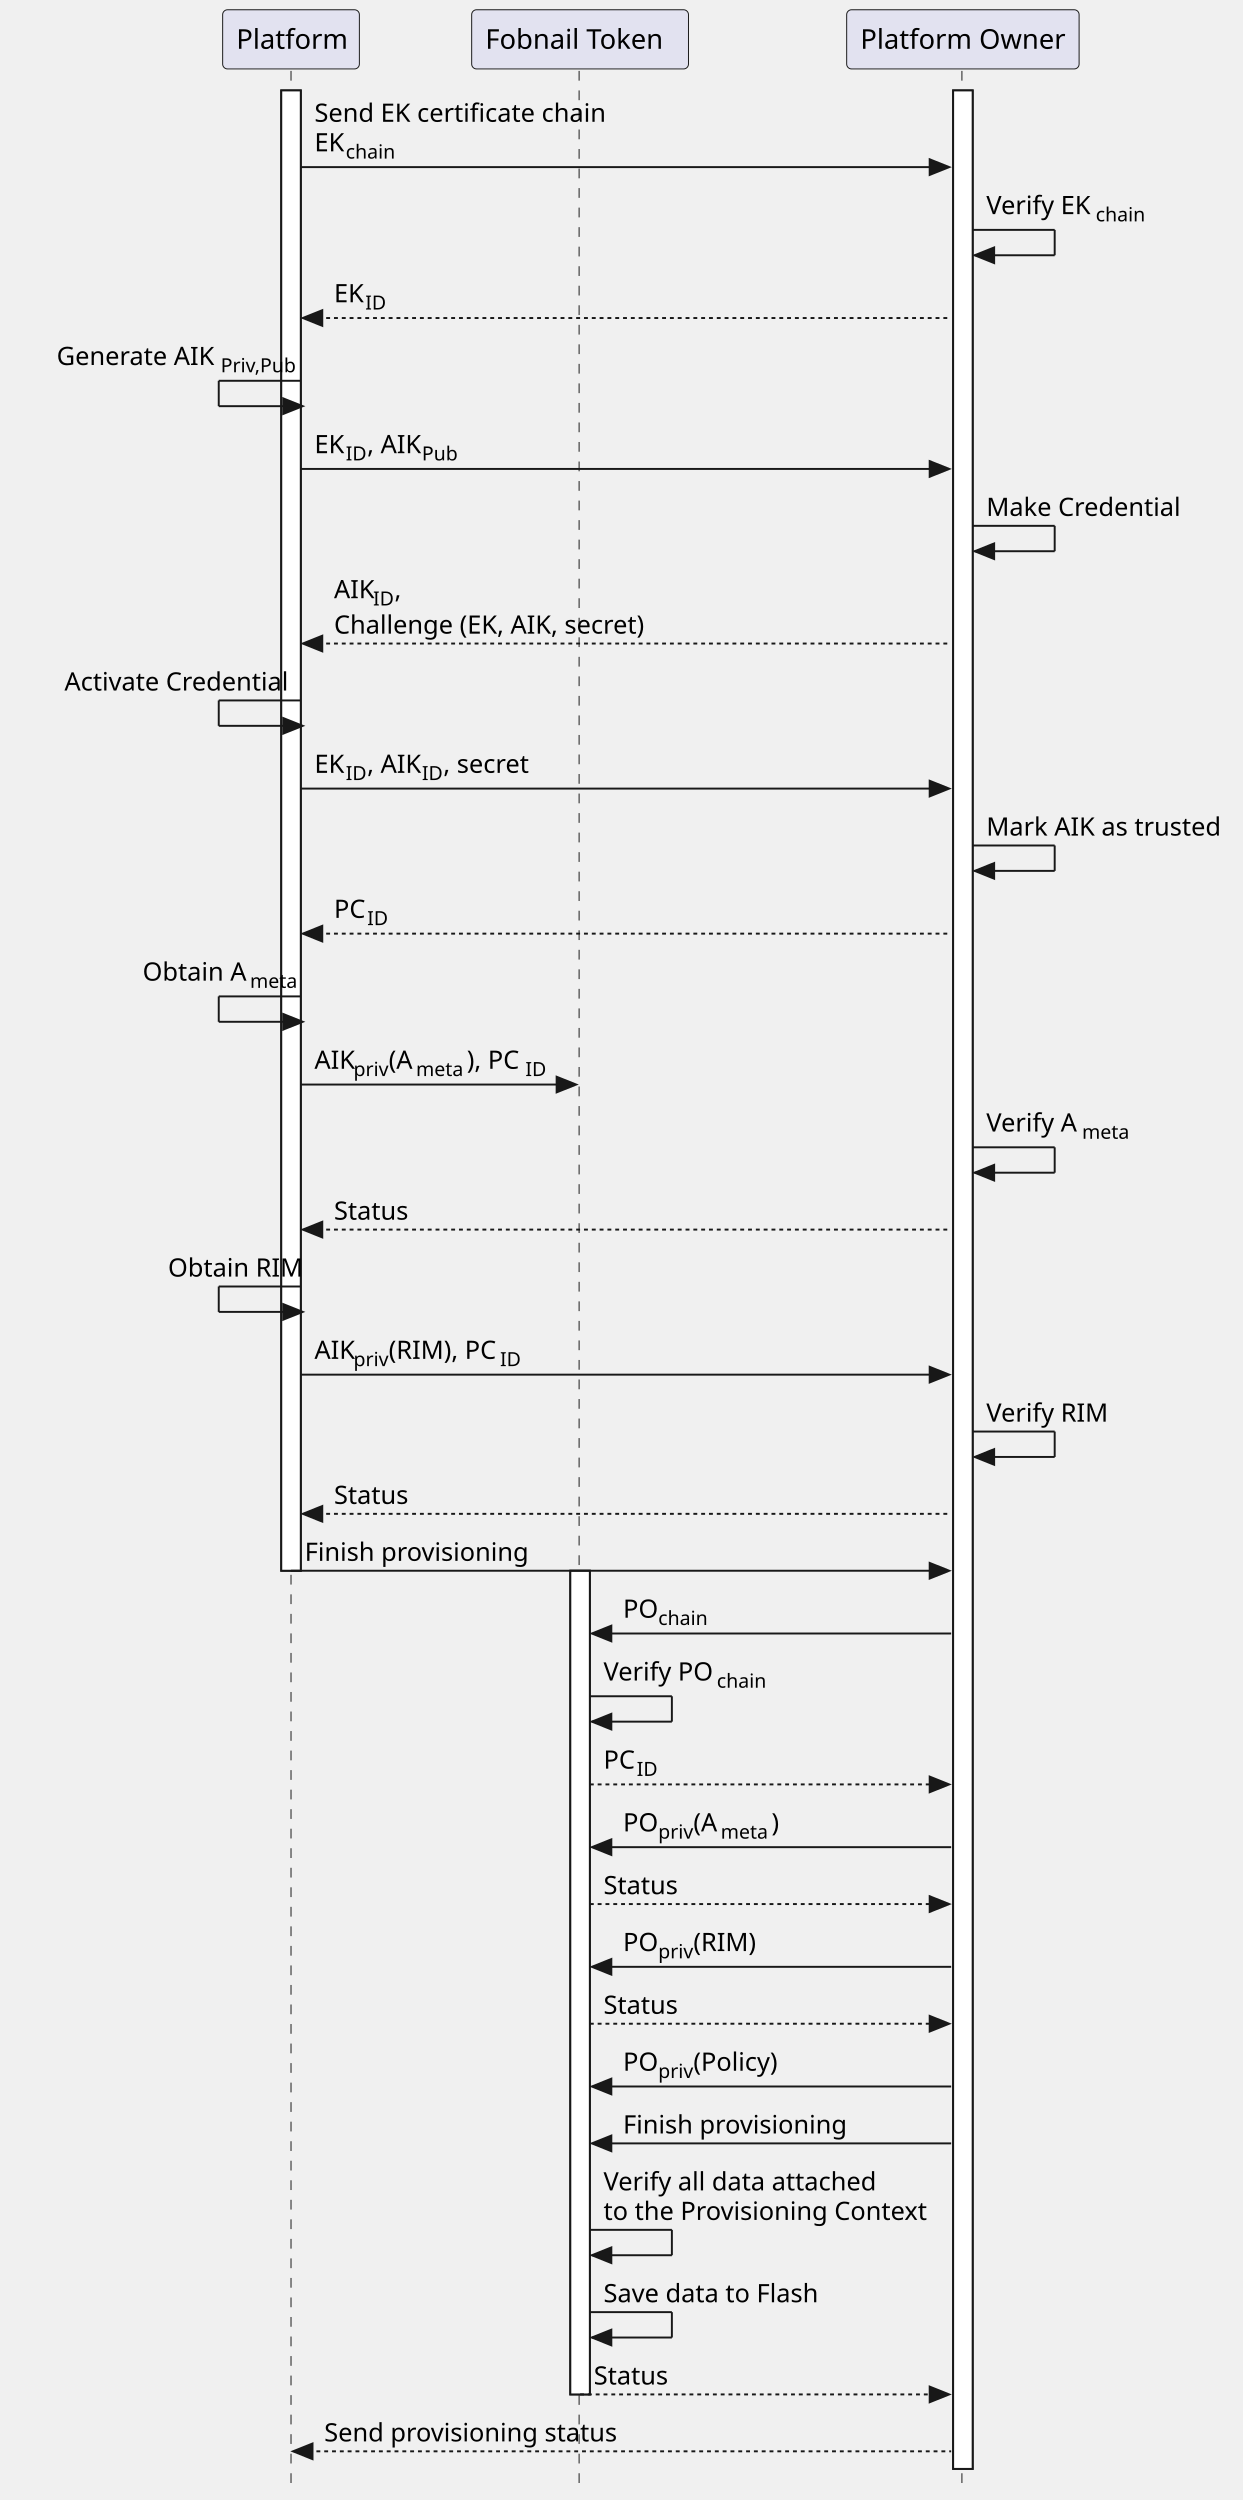
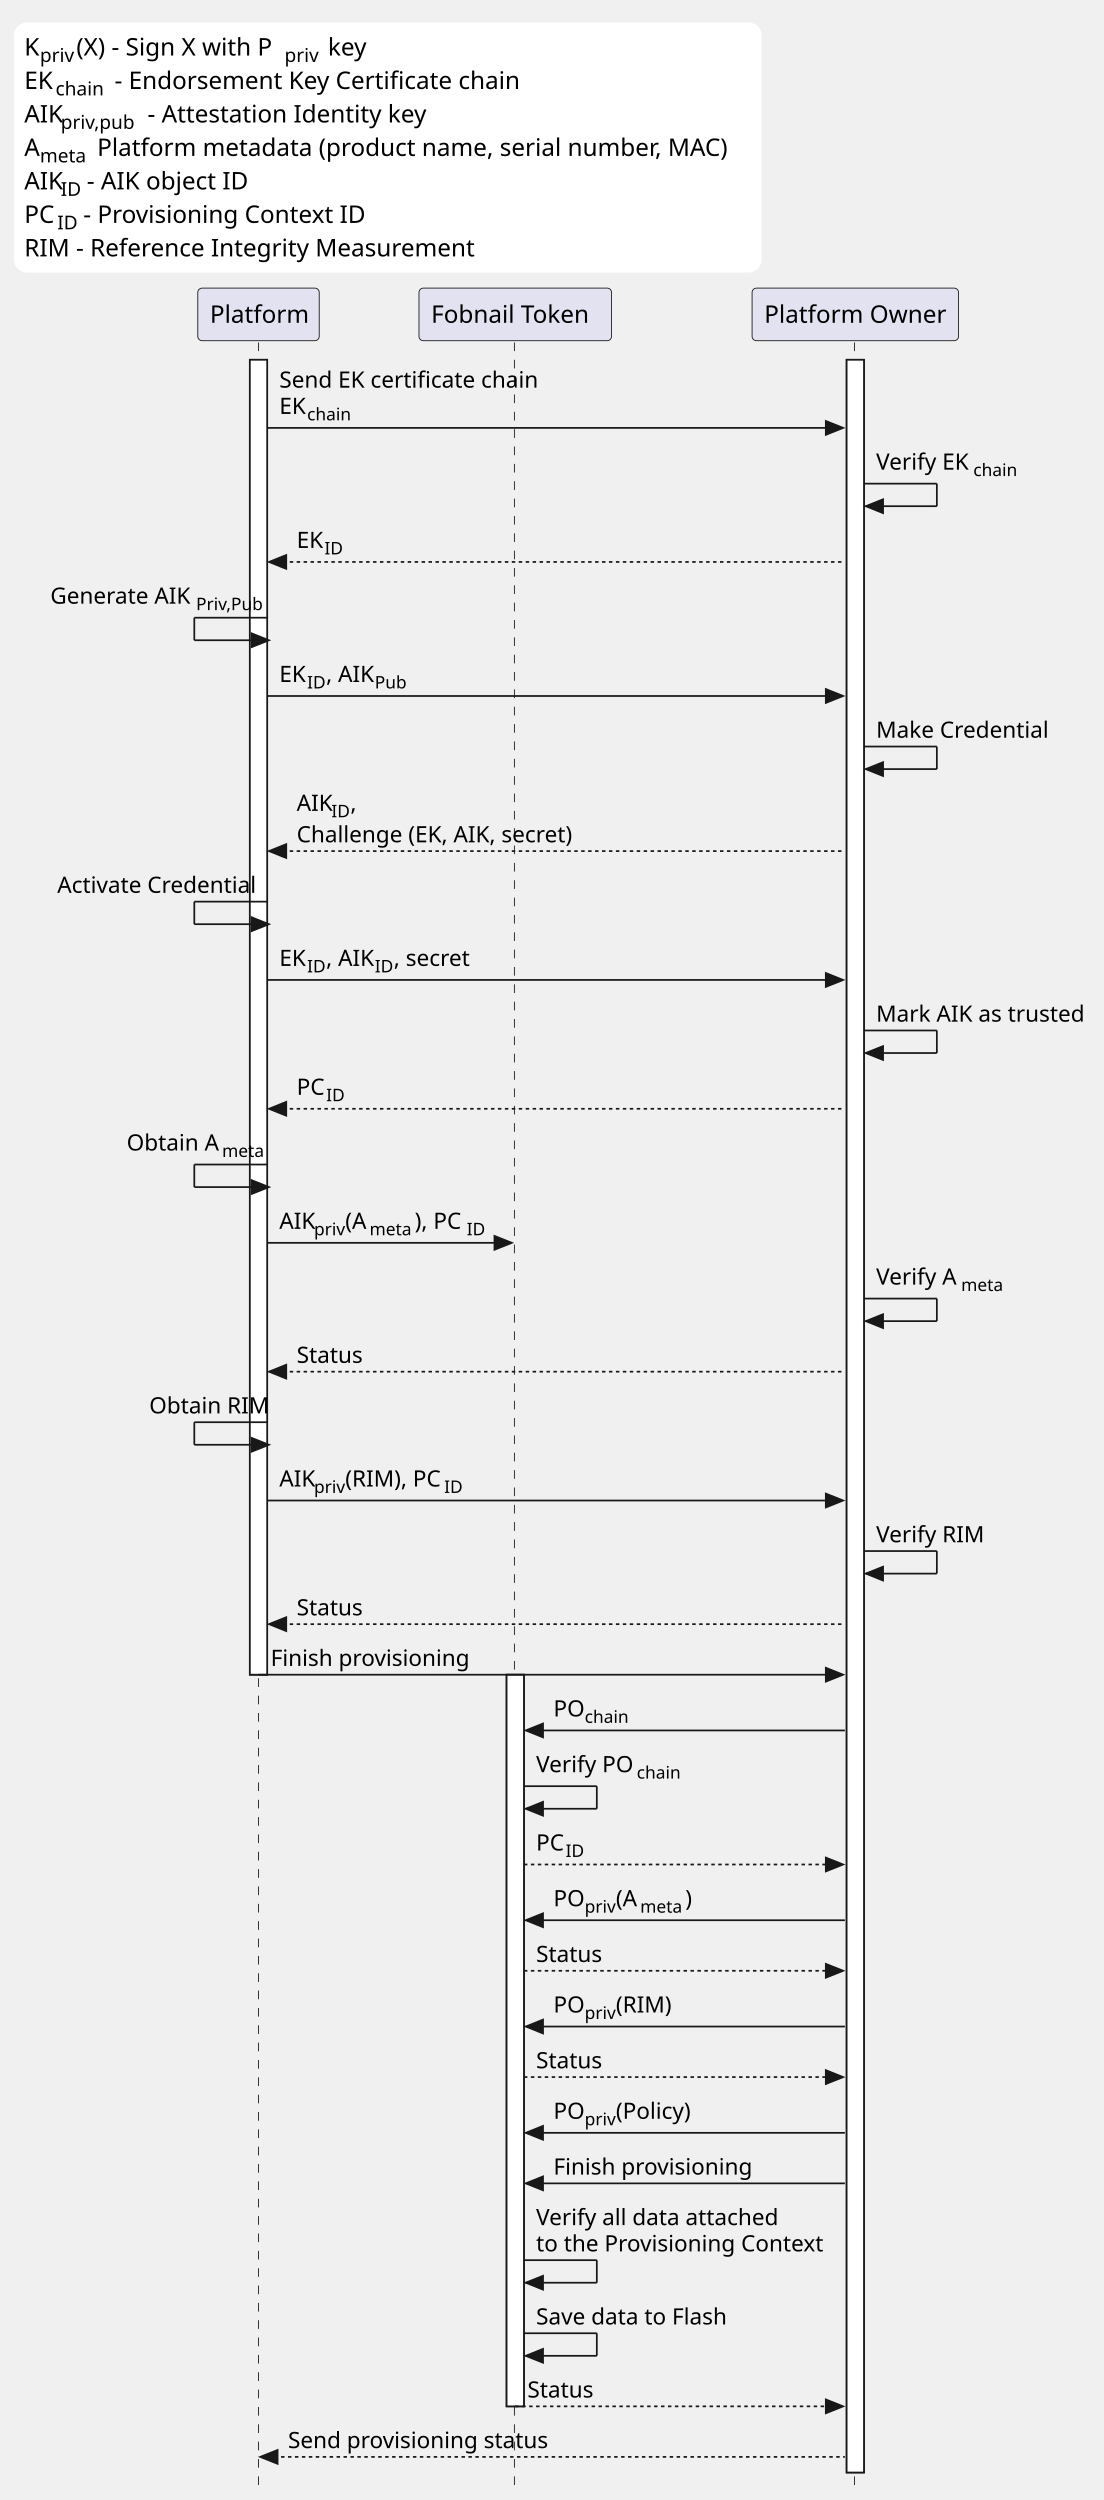
- <svg xmlns="http://www.w3.org/2000/svg" contentStyleType="text/css" height="1280px" preserveAspectRatio="none" style="width:636px;height:1280px;background:#FFFFFF;" version="1.1" viewBox="0 0 636 1280" width="636px" zoomAndPan="magnify">
+ <svg xmlns="http://www.w3.org/2000/svg" contentStyleType="text/css" height="1441px" preserveAspectRatio="none" style="width:636px;height:1441px;background:#FFFFFF;" version="1.1" viewBox="0 0 636 1441" width="636px" zoomAndPan="magnify">
  <defs />
  <g>
-     <rect fill="#FFFFFF" height="757.922" style="stroke:#181818;stroke-width:1.0;" width="10" x="144" y="46.297" />
-     <rect fill="#FFFFFF" height="421.727" style="stroke:#181818;stroke-width:1.0;" width="10" x="292" y="804.219" />
-     <rect fill="#FFFFFF" height="1217.781" style="stroke:#181818;stroke-width:1.0;" width="10" x="488" y="46.297" />
-     <line style="stroke:#181818;stroke-width:0.5;stroke-dasharray:5.0,5.0;" x1="149" x2="149" y1="36.297" y2="1273.078" />
-     <line style="stroke:#181818;stroke-width:0.5;stroke-dasharray:5.0,5.0;" x1="296.5" x2="296.5" y1="36.297" y2="1273.078" />
-     <line style="stroke:#181818;stroke-width:0.5;stroke-dasharray:5.0,5.0;" x1="492.5" x2="492.5" y1="36.297" y2="1273.078" />
-     <rect fill="#E2E2F0" height="30.297" rx="2.5" ry="2.5" style="stroke:#181818;stroke-width:0.5;" width="70" x="114" y="5" />
-     <text fill="#000000" font-family="sans-serif" font-size="14" lengthAdjust="spacing" textLength="56" x="121" y="24.995">Platform</text>
-     <rect fill="#E2E2F0" height="30.297" rx="2.5" ry="2.5" style="stroke:#181818;stroke-width:0.5;" width="111" x="241.5" y="5" />
-     <text fill="#000000" font-family="sans-serif" font-size="14" lengthAdjust="spacing" textLength="97" x="248.5" y="24.995">Fobnail Token</text>
-     <rect fill="#E2E2F0" height="30.297" rx="2.5" ry="2.5" style="stroke:#181818;stroke-width:0.5;" width="119" x="433.5" y="5" />
-     <text fill="#000000" font-family="sans-serif" font-size="14" lengthAdjust="spacing" textLength="105" x="440.5" y="24.995">Platform Owner</text>
-     <rect fill="#FFFFFF" height="757.922" style="stroke:#181818;stroke-width:1.0;" width="10" x="144" y="46.297" />
-     <rect fill="#FFFFFF" height="421.727" style="stroke:#181818;stroke-width:1.0;" width="10" x="292" y="804.219" />
-     <rect fill="#FFFFFF" height="1217.781" style="stroke:#181818;stroke-width:1.0;" width="10" x="488" y="46.297" />
-     <polygon fill="#181818" points="476,81.562,486,85.562,476,89.562" style="stroke:#181818;stroke-width:1.0;" />
-     <line style="stroke:#181818;stroke-width:1.0;" x1="154" x2="482" y1="85.562" y2="85.562" />
-     <text fill="#000000" font-family="sans-serif" font-size="13" lengthAdjust="spacing" textLength="158" x="161" y="62.364">Send EK certificate chain</text>
-     <text fill="#000000" font-family="sans-serif" font-size="13" lengthAdjust="spacing" textLength="16" x="161" y="77.497">EK</text>
-     <text fill="#000000" font-family="sans-serif" font-size="10" lengthAdjust="spacing" textLength="25" x="177" y="81.204">chain</text>
-     <line style="stroke:#181818;stroke-width:1.0;" x1="498" x2="540" y1="117.695" y2="117.695" />
-     <line style="stroke:#181818;stroke-width:1.0;" x1="540" x2="540" y1="117.695" y2="130.695" />
-     <line style="stroke:#181818;stroke-width:1.0;" x1="499" x2="540" y1="130.695" y2="130.695" />
-     <polygon fill="#181818" points="509,126.695,499,130.695,509,134.695" style="stroke:#181818;stroke-width:1.0;" />
-     <text fill="#000000" font-family="sans-serif" font-size="13" lengthAdjust="spacing" textLength="56" x="505" y="109.629">Verify EK</text>
-     <text fill="#000000" font-family="sans-serif" font-size="10" lengthAdjust="spacing" textLength="25" x="561" y="113.337">chain</text>
-     <polygon fill="#181818" points="165,158.828,155,162.828,165,166.828" style="stroke:#181818;stroke-width:1.0;" />
-     <line style="stroke:#181818;stroke-width:1.0;stroke-dasharray:2.0,2.0;" x1="159" x2="487" y1="162.828" y2="162.828" />
-     <text fill="#000000" font-family="sans-serif" font-size="13" lengthAdjust="spacing" textLength="16" x="171" y="154.762">EK</text>
-     <text fill="#000000" font-family="sans-serif" font-size="10" lengthAdjust="spacing" textLength="11" x="187" y="158.47">ID</text>
-     <line style="stroke:#181818;stroke-width:1.0;" x1="112" x2="154" y1="194.961" y2="194.961" />
-     <line style="stroke:#181818;stroke-width:1.0;" x1="112" x2="112" y1="194.961" y2="207.961" />
-     <line style="stroke:#181818;stroke-width:1.0;" x1="112" x2="153" y1="207.961" y2="207.961" />
-     <polygon fill="#181818" points="145,203.961,155,207.961,145,211.961" style="stroke:#181818;stroke-width:1.0;" />
-     <text fill="#000000" font-family="sans-serif" font-size="13" lengthAdjust="spacing" textLength="84" x="29" y="186.895">Generate AIK</text>
-     <text fill="#000000" font-family="sans-serif" font-size="10" lengthAdjust="spacing" textLength="41" x="113" y="190.602">Priv,Pub</text>
-     <polygon fill="#181818" points="476,236.094,486,240.094,476,244.094" style="stroke:#181818;stroke-width:1.0;" />
-     <line style="stroke:#181818;stroke-width:1.0;" x1="154" x2="482" y1="240.094" y2="240.094" />
-     <text fill="#000000" font-family="sans-serif" font-size="13" lengthAdjust="spacing" textLength="16" x="161" y="232.028">EK</text>
-     <text fill="#000000" font-family="sans-serif" font-size="10" lengthAdjust="spacing" textLength="11" x="177" y="235.735">ID</text>
-     <text fill="#000000" font-family="sans-serif" font-size="13" lengthAdjust="spacing" textLength="28" x="188" y="232.028">, AIK</text>
-     <text fill="#000000" font-family="sans-serif" font-size="10" lengthAdjust="spacing" textLength="19" x="216" y="235.735">Pub</text>
-     <line style="stroke:#181818;stroke-width:1.0;" x1="498" x2="540" y1="269.227" y2="269.227" />
-     <line style="stroke:#181818;stroke-width:1.0;" x1="540" x2="540" y1="269.227" y2="282.227" />
-     <line style="stroke:#181818;stroke-width:1.0;" x1="499" x2="540" y1="282.227" y2="282.227" />
-     <polygon fill="#181818" points="509,278.227,499,282.227,509,286.227" style="stroke:#181818;stroke-width:1.0;" />
-     <text fill="#000000" font-family="sans-serif" font-size="13" lengthAdjust="spacing" textLength="103" x="505" y="264.161">Make Credential</text>
-     <polygon fill="#181818" points="165,325.492,155,329.492,165,333.492" style="stroke:#181818;stroke-width:1.0;" />
-     <line style="stroke:#181818;stroke-width:1.0;stroke-dasharray:2.0,2.0;" x1="159" x2="487" y1="329.492" y2="329.492" />
-     <text fill="#000000" font-family="sans-serif" font-size="13" lengthAdjust="spacing" textLength="20" x="171" y="306.293">AIK</text>
-     <text fill="#000000" font-family="sans-serif" font-size="10" lengthAdjust="spacing" textLength="11" x="191" y="310.001">ID</text>
-     <text fill="#000000" font-family="sans-serif" font-size="13" lengthAdjust="spacing" textLength="4" x="202" y="306.293">,</text>
-     <text fill="#000000" font-family="sans-serif" font-size="13" lengthAdjust="spacing" textLength="169" x="171" y="324.426">Challenge (EK, AIK, secret)</text>
-     <line style="stroke:#181818;stroke-width:1.0;" x1="112" x2="154" y1="358.625" y2="358.625" />
-     <line style="stroke:#181818;stroke-width:1.0;" x1="112" x2="112" y1="358.625" y2="371.625" />
-     <line style="stroke:#181818;stroke-width:1.0;" x1="112" x2="153" y1="371.625" y2="371.625" />
-     <polygon fill="#181818" points="145,367.625,155,371.625,145,375.625" style="stroke:#181818;stroke-width:1.0;" />
-     <text fill="#000000" font-family="sans-serif" font-size="13" lengthAdjust="spacing" textLength="121" x="33" y="353.559">Activate Credential</text>
-     <polygon fill="#181818" points="476,399.758,486,403.758,476,407.758" style="stroke:#181818;stroke-width:1.0;" />
-     <line style="stroke:#181818;stroke-width:1.0;" x1="154" x2="482" y1="403.758" y2="403.758" />
-     <text fill="#000000" font-family="sans-serif" font-size="13" lengthAdjust="spacing" textLength="16" x="161" y="395.692">EK</text>
-     <text fill="#000000" font-family="sans-serif" font-size="10" lengthAdjust="spacing" textLength="11" x="177" y="399.399">ID</text>
-     <text fill="#000000" font-family="sans-serif" font-size="13" lengthAdjust="spacing" textLength="28" x="188" y="395.692">, AIK</text>
-     <text fill="#000000" font-family="sans-serif" font-size="10" lengthAdjust="spacing" textLength="11" x="216" y="399.399">ID</text>
-     <text fill="#000000" font-family="sans-serif" font-size="13" lengthAdjust="spacing" textLength="48" x="227" y="395.692">, secret</text>
-     <line style="stroke:#181818;stroke-width:1.0;" x1="498" x2="540" y1="432.891" y2="432.891" />
-     <line style="stroke:#181818;stroke-width:1.0;" x1="540" x2="540" y1="432.891" y2="445.891" />
-     <line style="stroke:#181818;stroke-width:1.0;" x1="499" x2="540" y1="445.891" y2="445.891" />
-     <polygon fill="#181818" points="509,441.891,499,445.891,509,449.891" style="stroke:#181818;stroke-width:1.0;" />
-     <text fill="#000000" font-family="sans-serif" font-size="13" lengthAdjust="spacing" textLength="124" x="505" y="427.825">Mark AIK as trusted</text>
-     <polygon fill="#181818" points="165,474.023,155,478.023,165,482.023" style="stroke:#181818;stroke-width:1.0;" />
-     <line style="stroke:#181818;stroke-width:1.0;stroke-dasharray:2.0,2.0;" x1="159" x2="487" y1="478.023" y2="478.023" />
-     <text fill="#000000" font-family="sans-serif" font-size="13" lengthAdjust="spacing" textLength="17" x="171" y="469.957">PC</text>
-     <text fill="#000000" font-family="sans-serif" font-size="10" lengthAdjust="spacing" textLength="11" x="188" y="473.665">ID</text>
-     <line style="stroke:#181818;stroke-width:1.0;" x1="112" x2="154" y1="510.156" y2="510.156" />
-     <line style="stroke:#181818;stroke-width:1.0;" x1="112" x2="112" y1="510.156" y2="523.156" />
-     <line style="stroke:#181818;stroke-width:1.0;" x1="112" x2="153" y1="523.156" y2="523.156" />
-     <polygon fill="#181818" points="145,519.156,155,523.156,145,527.156" style="stroke:#181818;stroke-width:1.0;" />
-     <text fill="#000000" font-family="sans-serif" font-size="13" lengthAdjust="spacing" textLength="55" x="73" y="502.09">Obtain A</text>
-     <text fill="#000000" font-family="sans-serif" font-size="10" lengthAdjust="spacing" textLength="26" x="128" y="505.798">meta</text>
-     <polygon fill="#181818" points="285,551.289,295,555.289,285,559.289" style="stroke:#181818;stroke-width:1.0;" />
-     <line style="stroke:#181818;stroke-width:1.0;" x1="154" x2="291" y1="555.289" y2="555.289" />
-     <text fill="#000000" font-family="sans-serif" font-size="13" lengthAdjust="spacing" textLength="20" x="161" y="547.223">AIK</text>
-     <text fill="#000000" font-family="sans-serif" font-size="10" lengthAdjust="spacing" textLength="18" x="181" y="550.931">priv</text>
-     <text fill="#000000" font-family="sans-serif" font-size="13" lengthAdjust="spacing" textLength="14" x="199" y="547.223">(A</text>
-     <text fill="#000000" font-family="sans-serif" font-size="10" lengthAdjust="spacing" textLength="26" x="213" y="550.931">meta</text>
-     <text fill="#000000" font-family="sans-serif" font-size="13" lengthAdjust="spacing" textLength="30" x="239" y="547.223">), PC</text>
-     <text fill="#000000" font-family="sans-serif" font-size="10" lengthAdjust="spacing" textLength="11" x="269" y="550.931">ID</text>
-     <line style="stroke:#181818;stroke-width:1.0;" x1="498" x2="540" y1="587.422" y2="587.422" />
-     <line style="stroke:#181818;stroke-width:1.0;" x1="540" x2="540" y1="587.422" y2="600.422" />
-     <line style="stroke:#181818;stroke-width:1.0;" x1="499" x2="540" y1="600.422" y2="600.422" />
-     <polygon fill="#181818" points="509,596.422,499,600.422,509,604.422" style="stroke:#181818;stroke-width:1.0;" />
-     <text fill="#000000" font-family="sans-serif" font-size="13" lengthAdjust="spacing" textLength="49" x="505" y="579.356">Verify A</text>
-     <text fill="#000000" font-family="sans-serif" font-size="10" lengthAdjust="spacing" textLength="26" x="554" y="583.063">meta</text>
-     <polygon fill="#181818" points="165,625.555,155,629.555,165,633.555" style="stroke:#181818;stroke-width:1.0;" />
-     <line style="stroke:#181818;stroke-width:1.0;stroke-dasharray:2.0,2.0;" x1="159" x2="487" y1="629.555" y2="629.555" />
-     <text fill="#000000" font-family="sans-serif" font-size="13" lengthAdjust="spacing" textLength="42" x="171" y="624.489">Status</text>
-     <line style="stroke:#181818;stroke-width:1.0;" x1="112" x2="154" y1="658.688" y2="658.688" />
-     <line style="stroke:#181818;stroke-width:1.0;" x1="112" x2="112" y1="658.688" y2="671.688" />
-     <line style="stroke:#181818;stroke-width:1.0;" x1="112" x2="153" y1="671.688" y2="671.688" />
-     <polygon fill="#181818" points="145,667.688,155,671.688,145,675.688" style="stroke:#181818;stroke-width:1.0;" />
-     <text fill="#000000" font-family="sans-serif" font-size="13" lengthAdjust="spacing" textLength="68" x="86" y="653.622">Obtain RIM</text>
-     <polygon fill="#181818" points="476,699.82,486,703.82,476,707.82" style="stroke:#181818;stroke-width:1.0;" />
-     <line style="stroke:#181818;stroke-width:1.0;" x1="154" x2="482" y1="703.82" y2="703.82" />
-     <text fill="#000000" font-family="sans-serif" font-size="13" lengthAdjust="spacing" textLength="20" x="161" y="695.754">AIK</text>
-     <text fill="#000000" font-family="sans-serif" font-size="10" lengthAdjust="spacing" textLength="18" x="181" y="699.462">priv</text>
-     <text fill="#000000" font-family="sans-serif" font-size="13" lengthAdjust="spacing" textLength="57" x="199" y="695.754">(RIM), PC</text>
-     <text fill="#000000" font-family="sans-serif" font-size="10" lengthAdjust="spacing" textLength="11" x="256" y="699.462">ID</text>
-     <line style="stroke:#181818;stroke-width:1.0;" x1="498" x2="540" y1="732.953" y2="732.953" />
-     <line style="stroke:#181818;stroke-width:1.0;" x1="540" x2="540" y1="732.953" y2="745.953" />
-     <line style="stroke:#181818;stroke-width:1.0;" x1="499" x2="540" y1="745.953" y2="745.953" />
-     <polygon fill="#181818" points="509,741.953,499,745.953,509,749.953" style="stroke:#181818;stroke-width:1.0;" />
-     <text fill="#000000" font-family="sans-serif" font-size="13" lengthAdjust="spacing" textLength="62" x="505" y="727.887">Verify RIM</text>
-     <polygon fill="#181818" points="165,771.086,155,775.086,165,779.086" style="stroke:#181818;stroke-width:1.0;" />
-     <line style="stroke:#181818;stroke-width:1.0;stroke-dasharray:2.0,2.0;" x1="159" x2="487" y1="775.086" y2="775.086" />
-     <text fill="#000000" font-family="sans-serif" font-size="13" lengthAdjust="spacing" textLength="42" x="171" y="770.02">Status</text>
-     <polygon fill="#181818" points="476,800.219,486,804.219,476,808.219" style="stroke:#181818;stroke-width:1.0;" />
-     <line style="stroke:#181818;stroke-width:1.0;" x1="149" x2="482" y1="804.219" y2="804.219" />
-     <text fill="#000000" font-family="sans-serif" font-size="13" lengthAdjust="spacing" textLength="116" x="156" y="799.153">Finish provisioning</text>
-     <polygon fill="#181818" points="313,832.352,303,836.352,313,840.352" style="stroke:#181818;stroke-width:1.0;" />
-     <line style="stroke:#181818;stroke-width:1.0;" x1="307" x2="487" y1="836.352" y2="836.352" />
-     <text fill="#000000" font-family="sans-serif" font-size="13" lengthAdjust="spacing" textLength="18" x="319" y="828.286">PO</text>
-     <text fill="#000000" font-family="sans-serif" font-size="10" lengthAdjust="spacing" textLength="25" x="337" y="831.993">chain</text>
-     <line style="stroke:#181818;stroke-width:1.0;" x1="302" x2="344" y1="868.484" y2="868.484" />
-     <line style="stroke:#181818;stroke-width:1.0;" x1="344" x2="344" y1="868.484" y2="881.484" />
-     <line style="stroke:#181818;stroke-width:1.0;" x1="303" x2="344" y1="881.484" y2="881.484" />
-     <polygon fill="#181818" points="313,877.484,303,881.484,313,885.484" style="stroke:#181818;stroke-width:1.0;" />
-     <text fill="#000000" font-family="sans-serif" font-size="13" lengthAdjust="spacing" textLength="58" x="309" y="860.418">Verify PO</text>
-     <text fill="#000000" font-family="sans-serif" font-size="10" lengthAdjust="spacing" textLength="25" x="367" y="864.126">chain</text>
-     <polygon fill="#181818" points="476,909.617,486,913.617,476,917.617" style="stroke:#181818;stroke-width:1.0;" />
-     <line style="stroke:#181818;stroke-width:1.0;stroke-dasharray:2.0,2.0;" x1="302" x2="482" y1="913.617" y2="913.617" />
-     <text fill="#000000" font-family="sans-serif" font-size="13" lengthAdjust="spacing" textLength="17" x="309" y="905.551">PC</text>
-     <text fill="#000000" font-family="sans-serif" font-size="10" lengthAdjust="spacing" textLength="11" x="326" y="909.259">ID</text>
-     <polygon fill="#181818" points="313,941.75,303,945.75,313,949.75" style="stroke:#181818;stroke-width:1.0;" />
-     <line style="stroke:#181818;stroke-width:1.0;" x1="307" x2="487" y1="945.75" y2="945.75" />
-     <text fill="#000000" font-family="sans-serif" font-size="13" lengthAdjust="spacing" textLength="18" x="319" y="937.684">PO</text>
-     <text fill="#000000" font-family="sans-serif" font-size="10" lengthAdjust="spacing" textLength="18" x="337" y="941.392">priv</text>
-     <text fill="#000000" font-family="sans-serif" font-size="13" lengthAdjust="spacing" textLength="14" x="355" y="937.684">(A</text>
-     <text fill="#000000" font-family="sans-serif" font-size="10" lengthAdjust="spacing" textLength="26" x="369" y="941.392">meta</text>
-     <text fill="#000000" font-family="sans-serif" font-size="13" lengthAdjust="spacing" textLength="5" x="395" y="937.684">)</text>
-     <polygon fill="#181818" points="476,970.883,486,974.883,476,978.883" style="stroke:#181818;stroke-width:1.0;" />
-     <line style="stroke:#181818;stroke-width:1.0;stroke-dasharray:2.0,2.0;" x1="302" x2="482" y1="974.883" y2="974.883" />
-     <text fill="#000000" font-family="sans-serif" font-size="13" lengthAdjust="spacing" textLength="42" x="309" y="969.817">Status</text>
-     <polygon fill="#181818" points="313,1003.016,303,1007.016,313,1011.016" style="stroke:#181818;stroke-width:1.0;" />
-     <line style="stroke:#181818;stroke-width:1.0;" x1="307" x2="487" y1="1007.016" y2="1007.016" />
-     <text fill="#000000" font-family="sans-serif" font-size="13" lengthAdjust="spacing" textLength="18" x="319" y="998.95">PO</text>
-     <text fill="#000000" font-family="sans-serif" font-size="10" lengthAdjust="spacing" textLength="18" x="337" y="1002.657">priv</text>
-     <text fill="#000000" font-family="sans-serif" font-size="13" lengthAdjust="spacing" textLength="32" x="355" y="998.95">(RIM)</text>
-     <polygon fill="#181818" points="476,1032.148,486,1036.148,476,1040.148" style="stroke:#181818;stroke-width:1.0;" />
-     <line style="stroke:#181818;stroke-width:1.0;stroke-dasharray:2.0,2.0;" x1="302" x2="482" y1="1036.148" y2="1036.148" />
-     <text fill="#000000" font-family="sans-serif" font-size="13" lengthAdjust="spacing" textLength="42" x="309" y="1031.082">Status</text>
-     <polygon fill="#181818" points="313,1064.281,303,1068.281,313,1072.281" style="stroke:#181818;stroke-width:1.0;" />
-     <line style="stroke:#181818;stroke-width:1.0;" x1="307" x2="487" y1="1068.281" y2="1068.281" />
-     <text fill="#000000" font-family="sans-serif" font-size="13" lengthAdjust="spacing" textLength="18" x="319" y="1060.215">PO</text>
-     <text fill="#000000" font-family="sans-serif" font-size="10" lengthAdjust="spacing" textLength="18" x="337" y="1063.923">priv</text>
-     <text fill="#000000" font-family="sans-serif" font-size="13" lengthAdjust="spacing" textLength="46" x="355" y="1060.215">(Policy)</text>
-     <polygon fill="#181818" points="313,1093.414,303,1097.414,313,1101.414" style="stroke:#181818;stroke-width:1.0;" />
-     <line style="stroke:#181818;stroke-width:1.0;" x1="307" x2="487" y1="1097.414" y2="1097.414" />
-     <text fill="#000000" font-family="sans-serif" font-size="13" lengthAdjust="spacing" textLength="116" x="319" y="1092.348">Finish provisioning</text>
-     <line style="stroke:#181818;stroke-width:1.0;" x1="302" x2="344" y1="1141.68" y2="1141.68" />
-     <line style="stroke:#181818;stroke-width:1.0;" x1="344" x2="344" y1="1141.68" y2="1154.68" />
-     <line style="stroke:#181818;stroke-width:1.0;" x1="303" x2="344" y1="1154.68" y2="1154.68" />
-     <polygon fill="#181818" points="313,1150.68,303,1154.68,313,1158.68" style="stroke:#181818;stroke-width:1.0;" />
-     <text fill="#000000" font-family="sans-serif" font-size="13" lengthAdjust="spacing" textLength="148" x="309" y="1121.481">Verify all data attached</text>
-     <text fill="#000000" font-family="sans-serif" font-size="13" lengthAdjust="spacing" textLength="172" x="309" y="1136.614">to the Provisioning Context</text>
-     <line style="stroke:#181818;stroke-width:1.0;" x1="302" x2="344" y1="1183.812" y2="1183.812" />
-     <line style="stroke:#181818;stroke-width:1.0;" x1="344" x2="344" y1="1183.812" y2="1196.812" />
-     <line style="stroke:#181818;stroke-width:1.0;" x1="303" x2="344" y1="1196.812" y2="1196.812" />
-     <polygon fill="#181818" points="313,1192.812,303,1196.812,313,1200.812" style="stroke:#181818;stroke-width:1.0;" />
-     <text fill="#000000" font-family="sans-serif" font-size="13" lengthAdjust="spacing" textLength="119" x="309" y="1178.747">Save data to Flash</text>
-     <polygon fill="#181818" points="476,1221.945,486,1225.945,476,1229.945" style="stroke:#181818;stroke-width:1.0;" />
-     <line style="stroke:#181818;stroke-width:1.0;stroke-dasharray:2.0,2.0;" x1="297" x2="482" y1="1225.945" y2="1225.945" />
-     <text fill="#000000" font-family="sans-serif" font-size="13" lengthAdjust="spacing" textLength="42" x="304" y="1220.879">Status</text>
-     <polygon fill="#181818" points="160,1251.078,150,1255.078,160,1259.078" style="stroke:#181818;stroke-width:1.0;" />
-     <line style="stroke:#181818;stroke-width:1.0;stroke-dasharray:2.0,2.0;" x1="154" x2="487" y1="1255.078" y2="1255.078" />
-     <text fill="#000000" font-family="sans-serif" font-size="13" lengthAdjust="spacing" textLength="157" x="166" y="1250.012">Send provisioning status</text>
+     <rect fill="#FFFFFF" height="757.922" style="stroke:#181818;stroke-width:1.0;" width="10" x="144" y="207.375" />
+     <rect fill="#FFFFFF" height="421.727" style="stroke:#181818;stroke-width:1.0;" width="10" x="292" y="965.297" />
+     <rect fill="#FFFFFF" height="1217.781" style="stroke:#181818;stroke-width:1.0;" width="10" x="488" y="207.375" />
+     <line style="stroke:#181818;stroke-width:0.5;stroke-dasharray:5.0,5.0;" x1="149" x2="149" y1="197.375" y2="1434.156" />
+     <line style="stroke:#181818;stroke-width:0.5;stroke-dasharray:5.0,5.0;" x1="296.5" x2="296.5" y1="197.375" y2="1434.156" />
+     <line style="stroke:#181818;stroke-width:0.5;stroke-dasharray:5.0,5.0;" x1="492.5" x2="492.5" y1="197.375" y2="1434.156" />
+     <rect fill="#E2E2F0" height="30.297" rx="2.5" ry="2.5" style="stroke:#181818;stroke-width:0.5;" width="70" x="114" y="166.078" />
+     <text fill="#000000" font-family="sans-serif" font-size="14" lengthAdjust="spacing" textLength="56" x="121" y="186.073">Platform</text>
+     <rect fill="#E2E2F0" height="30.297" rx="2.5" ry="2.5" style="stroke:#181818;stroke-width:0.5;" width="111" x="241.5" y="166.078" />
+     <text fill="#000000" font-family="sans-serif" font-size="14" lengthAdjust="spacing" textLength="97" x="248.5" y="186.073">Fobnail Token</text>
+     <rect fill="#E2E2F0" height="30.297" rx="2.5" ry="2.5" style="stroke:#181818;stroke-width:0.5;" width="119" x="433.5" y="166.078" />
+     <text fill="#000000" font-family="sans-serif" font-size="14" lengthAdjust="spacing" textLength="105" x="440.5" y="186.073">Platform Owner</text>
+     <rect fill="#FFFFFF" height="757.922" style="stroke:#181818;stroke-width:1.0;" width="10" x="144" y="207.375" />
+     <rect fill="#FFFFFF" height="421.727" style="stroke:#181818;stroke-width:1.0;" width="10" x="292" y="965.297" />
+     <rect fill="#FFFFFF" height="1217.781" style="stroke:#181818;stroke-width:1.0;" width="10" x="488" y="207.375" />
+     <polygon fill="#181818" points="476,242.641,486,246.641,476,250.641" style="stroke:#181818;stroke-width:1.0;" />
+     <line style="stroke:#181818;stroke-width:1.0;" x1="154" x2="482" y1="246.641" y2="246.641" />
+     <text fill="#000000" font-family="sans-serif" font-size="13" lengthAdjust="spacing" textLength="158" x="161" y="223.442">Send EK certificate chain</text>
+     <text fill="#000000" font-family="sans-serif" font-size="13" lengthAdjust="spacing" textLength="16" x="161" y="238.575">EK</text>
+     <text fill="#000000" font-family="sans-serif" font-size="10" lengthAdjust="spacing" textLength="25" x="177" y="242.282">chain</text>
+     <line style="stroke:#181818;stroke-width:1.0;" x1="498" x2="540" y1="278.773" y2="278.773" />
+     <line style="stroke:#181818;stroke-width:1.0;" x1="540" x2="540" y1="278.773" y2="291.773" />
+     <line style="stroke:#181818;stroke-width:1.0;" x1="499" x2="540" y1="291.773" y2="291.773" />
+     <polygon fill="#181818" points="509,287.773,499,291.773,509,295.773" style="stroke:#181818;stroke-width:1.0;" />
+     <text fill="#000000" font-family="sans-serif" font-size="13" lengthAdjust="spacing" textLength="56" x="505" y="270.707">Verify EK</text>
+     <text fill="#000000" font-family="sans-serif" font-size="10" lengthAdjust="spacing" textLength="25" x="561" y="274.415">chain</text>
+     <polygon fill="#181818" points="165,319.906,155,323.906,165,327.906" style="stroke:#181818;stroke-width:1.0;" />
+     <line style="stroke:#181818;stroke-width:1.0;stroke-dasharray:2.0,2.0;" x1="159" x2="487" y1="323.906" y2="323.906" />
+     <text fill="#000000" font-family="sans-serif" font-size="13" lengthAdjust="spacing" textLength="16" x="171" y="315.84">EK</text>
+     <text fill="#000000" font-family="sans-serif" font-size="10" lengthAdjust="spacing" textLength="11" x="187" y="319.548">ID</text>
+     <line style="stroke:#181818;stroke-width:1.0;" x1="112" x2="154" y1="356.039" y2="356.039" />
+     <line style="stroke:#181818;stroke-width:1.0;" x1="112" x2="112" y1="356.039" y2="369.039" />
+     <line style="stroke:#181818;stroke-width:1.0;" x1="112" x2="153" y1="369.039" y2="369.039" />
+     <polygon fill="#181818" points="145,365.039,155,369.039,145,373.039" style="stroke:#181818;stroke-width:1.0;" />
+     <text fill="#000000" font-family="sans-serif" font-size="13" lengthAdjust="spacing" textLength="84" x="29" y="347.973">Generate AIK</text>
+     <text fill="#000000" font-family="sans-serif" font-size="10" lengthAdjust="spacing" textLength="41" x="113" y="351.681">Priv,Pub</text>
+     <polygon fill="#181818" points="476,397.172,486,401.172,476,405.172" style="stroke:#181818;stroke-width:1.0;" />
+     <line style="stroke:#181818;stroke-width:1.0;" x1="154" x2="482" y1="401.172" y2="401.172" />
+     <text fill="#000000" font-family="sans-serif" font-size="13" lengthAdjust="spacing" textLength="16" x="161" y="393.106">EK</text>
+     <text fill="#000000" font-family="sans-serif" font-size="10" lengthAdjust="spacing" textLength="11" x="177" y="396.813">ID</text>
+     <text fill="#000000" font-family="sans-serif" font-size="13" lengthAdjust="spacing" textLength="28" x="188" y="393.106">, AIK</text>
+     <text fill="#000000" font-family="sans-serif" font-size="10" lengthAdjust="spacing" textLength="19" x="216" y="396.813">Pub</text>
+     <line style="stroke:#181818;stroke-width:1.0;" x1="498" x2="540" y1="430.305" y2="430.305" />
+     <line style="stroke:#181818;stroke-width:1.0;" x1="540" x2="540" y1="430.305" y2="443.305" />
+     <line style="stroke:#181818;stroke-width:1.0;" x1="499" x2="540" y1="443.305" y2="443.305" />
+     <polygon fill="#181818" points="509,439.305,499,443.305,509,447.305" style="stroke:#181818;stroke-width:1.0;" />
+     <text fill="#000000" font-family="sans-serif" font-size="13" lengthAdjust="spacing" textLength="103" x="505" y="425.239">Make Credential</text>
+     <polygon fill="#181818" points="165,486.57,155,490.57,165,494.57" style="stroke:#181818;stroke-width:1.0;" />
+     <line style="stroke:#181818;stroke-width:1.0;stroke-dasharray:2.0,2.0;" x1="159" x2="487" y1="490.57" y2="490.57" />
+     <text fill="#000000" font-family="sans-serif" font-size="13" lengthAdjust="spacing" textLength="20" x="171" y="467.372">AIK</text>
+     <text fill="#000000" font-family="sans-serif" font-size="10" lengthAdjust="spacing" textLength="11" x="191" y="471.079">ID</text>
+     <text fill="#000000" font-family="sans-serif" font-size="13" lengthAdjust="spacing" textLength="4" x="202" y="467.372">,</text>
+     <text fill="#000000" font-family="sans-serif" font-size="13" lengthAdjust="spacing" textLength="169" x="171" y="485.504">Challenge (EK, AIK, secret)</text>
+     <line style="stroke:#181818;stroke-width:1.0;" x1="112" x2="154" y1="519.703" y2="519.703" />
+     <line style="stroke:#181818;stroke-width:1.0;" x1="112" x2="112" y1="519.703" y2="532.703" />
+     <line style="stroke:#181818;stroke-width:1.0;" x1="112" x2="153" y1="532.703" y2="532.703" />
+     <polygon fill="#181818" points="145,528.703,155,532.703,145,536.703" style="stroke:#181818;stroke-width:1.0;" />
+     <text fill="#000000" font-family="sans-serif" font-size="13" lengthAdjust="spacing" textLength="121" x="33" y="514.637">Activate Credential</text>
+     <polygon fill="#181818" points="476,560.836,486,564.836,476,568.836" style="stroke:#181818;stroke-width:1.0;" />
+     <line style="stroke:#181818;stroke-width:1.0;" x1="154" x2="482" y1="564.836" y2="564.836" />
+     <text fill="#000000" font-family="sans-serif" font-size="13" lengthAdjust="spacing" textLength="16" x="161" y="556.77">EK</text>
+     <text fill="#000000" font-family="sans-serif" font-size="10" lengthAdjust="spacing" textLength="11" x="177" y="560.477">ID</text>
+     <text fill="#000000" font-family="sans-serif" font-size="13" lengthAdjust="spacing" textLength="28" x="188" y="556.77">, AIK</text>
+     <text fill="#000000" font-family="sans-serif" font-size="10" lengthAdjust="spacing" textLength="11" x="216" y="560.477">ID</text>
+     <text fill="#000000" font-family="sans-serif" font-size="13" lengthAdjust="spacing" textLength="48" x="227" y="556.77">, secret</text>
+     <line style="stroke:#181818;stroke-width:1.0;" x1="498" x2="540" y1="593.969" y2="593.969" />
+     <line style="stroke:#181818;stroke-width:1.0;" x1="540" x2="540" y1="593.969" y2="606.969" />
+     <line style="stroke:#181818;stroke-width:1.0;" x1="499" x2="540" y1="606.969" y2="606.969" />
+     <polygon fill="#181818" points="509,602.969,499,606.969,509,610.969" style="stroke:#181818;stroke-width:1.0;" />
+     <text fill="#000000" font-family="sans-serif" font-size="13" lengthAdjust="spacing" textLength="124" x="505" y="588.903">Mark AIK as trusted</text>
+     <polygon fill="#181818" points="165,635.102,155,639.102,165,643.102" style="stroke:#181818;stroke-width:1.0;" />
+     <line style="stroke:#181818;stroke-width:1.0;stroke-dasharray:2.0,2.0;" x1="159" x2="487" y1="639.102" y2="639.102" />
+     <text fill="#000000" font-family="sans-serif" font-size="13" lengthAdjust="spacing" textLength="17" x="171" y="631.036">PC</text>
+     <text fill="#000000" font-family="sans-serif" font-size="10" lengthAdjust="spacing" textLength="11" x="188" y="634.743">ID</text>
+     <line style="stroke:#181818;stroke-width:1.0;" x1="112" x2="154" y1="671.234" y2="671.234" />
+     <line style="stroke:#181818;stroke-width:1.0;" x1="112" x2="112" y1="671.234" y2="684.234" />
+     <line style="stroke:#181818;stroke-width:1.0;" x1="112" x2="153" y1="684.234" y2="684.234" />
+     <polygon fill="#181818" points="145,680.234,155,684.234,145,688.234" style="stroke:#181818;stroke-width:1.0;" />
+     <text fill="#000000" font-family="sans-serif" font-size="13" lengthAdjust="spacing" textLength="55" x="73" y="663.168">Obtain A</text>
+     <text fill="#000000" font-family="sans-serif" font-size="10" lengthAdjust="spacing" textLength="26" x="128" y="666.876">meta</text>
+     <polygon fill="#181818" points="285,712.367,295,716.367,285,720.367" style="stroke:#181818;stroke-width:1.0;" />
+     <line style="stroke:#181818;stroke-width:1.0;" x1="154" x2="291" y1="716.367" y2="716.367" />
+     <text fill="#000000" font-family="sans-serif" font-size="13" lengthAdjust="spacing" textLength="20" x="161" y="708.301">AIK</text>
+     <text fill="#000000" font-family="sans-serif" font-size="10" lengthAdjust="spacing" textLength="18" x="181" y="712.009">priv</text>
+     <text fill="#000000" font-family="sans-serif" font-size="13" lengthAdjust="spacing" textLength="14" x="199" y="708.301">(A</text>
+     <text fill="#000000" font-family="sans-serif" font-size="10" lengthAdjust="spacing" textLength="26" x="213" y="712.009">meta</text>
+     <text fill="#000000" font-family="sans-serif" font-size="13" lengthAdjust="spacing" textLength="30" x="239" y="708.301">), PC</text>
+     <text fill="#000000" font-family="sans-serif" font-size="10" lengthAdjust="spacing" textLength="11" x="269" y="712.009">ID</text>
+     <line style="stroke:#181818;stroke-width:1.0;" x1="498" x2="540" y1="748.5" y2="748.5" />
+     <line style="stroke:#181818;stroke-width:1.0;" x1="540" x2="540" y1="748.5" y2="761.5" />
+     <line style="stroke:#181818;stroke-width:1.0;" x1="499" x2="540" y1="761.5" y2="761.5" />
+     <polygon fill="#181818" points="509,757.5,499,761.5,509,765.5" style="stroke:#181818;stroke-width:1.0;" />
+     <text fill="#000000" font-family="sans-serif" font-size="13" lengthAdjust="spacing" textLength="49" x="505" y="740.434">Verify A</text>
+     <text fill="#000000" font-family="sans-serif" font-size="10" lengthAdjust="spacing" textLength="26" x="554" y="744.142">meta</text>
+     <polygon fill="#181818" points="165,786.633,155,790.633,165,794.633" style="stroke:#181818;stroke-width:1.0;" />
+     <line style="stroke:#181818;stroke-width:1.0;stroke-dasharray:2.0,2.0;" x1="159" x2="487" y1="790.633" y2="790.633" />
+     <text fill="#000000" font-family="sans-serif" font-size="13" lengthAdjust="spacing" textLength="42" x="171" y="785.567">Status</text>
+     <line style="stroke:#181818;stroke-width:1.0;" x1="112" x2="154" y1="819.766" y2="819.766" />
+     <line style="stroke:#181818;stroke-width:1.0;" x1="112" x2="112" y1="819.766" y2="832.766" />
+     <line style="stroke:#181818;stroke-width:1.0;" x1="112" x2="153" y1="832.766" y2="832.766" />
+     <polygon fill="#181818" points="145,828.766,155,832.766,145,836.766" style="stroke:#181818;stroke-width:1.0;" />
+     <text fill="#000000" font-family="sans-serif" font-size="13" lengthAdjust="spacing" textLength="68" x="86" y="814.7">Obtain RIM</text>
+     <polygon fill="#181818" points="476,860.898,486,864.898,476,868.898" style="stroke:#181818;stroke-width:1.0;" />
+     <line style="stroke:#181818;stroke-width:1.0;" x1="154" x2="482" y1="864.898" y2="864.898" />
+     <text fill="#000000" font-family="sans-serif" font-size="13" lengthAdjust="spacing" textLength="20" x="161" y="856.832">AIK</text>
+     <text fill="#000000" font-family="sans-serif" font-size="10" lengthAdjust="spacing" textLength="18" x="181" y="860.54">priv</text>
+     <text fill="#000000" font-family="sans-serif" font-size="13" lengthAdjust="spacing" textLength="57" x="199" y="856.832">(RIM), PC</text>
+     <text fill="#000000" font-family="sans-serif" font-size="10" lengthAdjust="spacing" textLength="11" x="256" y="860.54">ID</text>
+     <line style="stroke:#181818;stroke-width:1.0;" x1="498" x2="540" y1="894.031" y2="894.031" />
+     <line style="stroke:#181818;stroke-width:1.0;" x1="540" x2="540" y1="894.031" y2="907.031" />
+     <line style="stroke:#181818;stroke-width:1.0;" x1="499" x2="540" y1="907.031" y2="907.031" />
+     <polygon fill="#181818" points="509,903.031,499,907.031,509,911.031" style="stroke:#181818;stroke-width:1.0;" />
+     <text fill="#000000" font-family="sans-serif" font-size="13" lengthAdjust="spacing" textLength="62" x="505" y="888.965">Verify RIM</text>
+     <polygon fill="#181818" points="165,932.164,155,936.164,165,940.164" style="stroke:#181818;stroke-width:1.0;" />
+     <line style="stroke:#181818;stroke-width:1.0;stroke-dasharray:2.0,2.0;" x1="159" x2="487" y1="936.164" y2="936.164" />
+     <text fill="#000000" font-family="sans-serif" font-size="13" lengthAdjust="spacing" textLength="42" x="171" y="931.098">Status</text>
+     <polygon fill="#181818" points="476,961.297,486,965.297,476,969.297" style="stroke:#181818;stroke-width:1.0;" />
+     <line style="stroke:#181818;stroke-width:1.0;" x1="149" x2="482" y1="965.297" y2="965.297" />
+     <text fill="#000000" font-family="sans-serif" font-size="13" lengthAdjust="spacing" textLength="116" x="156" y="960.231">Finish provisioning</text>
+     <polygon fill="#181818" points="313,993.43,303,997.43,313,1001.43" style="stroke:#181818;stroke-width:1.0;" />
+     <line style="stroke:#181818;stroke-width:1.0;" x1="307" x2="487" y1="997.43" y2="997.43" />
+     <text fill="#000000" font-family="sans-serif" font-size="13" lengthAdjust="spacing" textLength="18" x="319" y="989.364">PO</text>
+     <text fill="#000000" font-family="sans-serif" font-size="10" lengthAdjust="spacing" textLength="25" x="337" y="993.071">chain</text>
+     <line style="stroke:#181818;stroke-width:1.0;" x1="302" x2="344" y1="1029.562" y2="1029.562" />
+     <line style="stroke:#181818;stroke-width:1.0;" x1="344" x2="344" y1="1029.562" y2="1042.562" />
+     <line style="stroke:#181818;stroke-width:1.0;" x1="303" x2="344" y1="1042.562" y2="1042.562" />
+     <polygon fill="#181818" points="313,1038.562,303,1042.562,313,1046.562" style="stroke:#181818;stroke-width:1.0;" />
+     <text fill="#000000" font-family="sans-serif" font-size="13" lengthAdjust="spacing" textLength="58" x="309" y="1021.497">Verify PO</text>
+     <text fill="#000000" font-family="sans-serif" font-size="10" lengthAdjust="spacing" textLength="25" x="367" y="1025.204">chain</text>
+     <polygon fill="#181818" points="476,1070.695,486,1074.695,476,1078.695" style="stroke:#181818;stroke-width:1.0;" />
+     <line style="stroke:#181818;stroke-width:1.0;stroke-dasharray:2.0,2.0;" x1="302" x2="482" y1="1074.695" y2="1074.695" />
+     <text fill="#000000" font-family="sans-serif" font-size="13" lengthAdjust="spacing" textLength="17" x="309" y="1066.629">PC</text>
+     <text fill="#000000" font-family="sans-serif" font-size="10" lengthAdjust="spacing" textLength="11" x="326" y="1070.337">ID</text>
+     <polygon fill="#181818" points="313,1102.828,303,1106.828,313,1110.828" style="stroke:#181818;stroke-width:1.0;" />
+     <line style="stroke:#181818;stroke-width:1.0;" x1="307" x2="487" y1="1106.828" y2="1106.828" />
+     <text fill="#000000" font-family="sans-serif" font-size="13" lengthAdjust="spacing" textLength="18" x="319" y="1098.762">PO</text>
+     <text fill="#000000" font-family="sans-serif" font-size="10" lengthAdjust="spacing" textLength="18" x="337" y="1102.47">priv</text>
+     <text fill="#000000" font-family="sans-serif" font-size="13" lengthAdjust="spacing" textLength="14" x="355" y="1098.762">(A</text>
+     <text fill="#000000" font-family="sans-serif" font-size="10" lengthAdjust="spacing" textLength="26" x="369" y="1102.47">meta</text>
+     <text fill="#000000" font-family="sans-serif" font-size="13" lengthAdjust="spacing" textLength="5" x="395" y="1098.762">)</text>
+     <polygon fill="#181818" points="476,1131.961,486,1135.961,476,1139.961" style="stroke:#181818;stroke-width:1.0;" />
+     <line style="stroke:#181818;stroke-width:1.0;stroke-dasharray:2.0,2.0;" x1="302" x2="482" y1="1135.961" y2="1135.961" />
+     <text fill="#000000" font-family="sans-serif" font-size="13" lengthAdjust="spacing" textLength="42" x="309" y="1130.895">Status</text>
+     <polygon fill="#181818" points="313,1164.094,303,1168.094,313,1172.094" style="stroke:#181818;stroke-width:1.0;" />
+     <line style="stroke:#181818;stroke-width:1.0;" x1="307" x2="487" y1="1168.094" y2="1168.094" />
+     <text fill="#000000" font-family="sans-serif" font-size="13" lengthAdjust="spacing" textLength="18" x="319" y="1160.028">PO</text>
+     <text fill="#000000" font-family="sans-serif" font-size="10" lengthAdjust="spacing" textLength="18" x="337" y="1163.735">priv</text>
+     <text fill="#000000" font-family="sans-serif" font-size="13" lengthAdjust="spacing" textLength="32" x="355" y="1160.028">(RIM)</text>
+     <polygon fill="#181818" points="476,1193.227,486,1197.227,476,1201.227" style="stroke:#181818;stroke-width:1.0;" />
+     <line style="stroke:#181818;stroke-width:1.0;stroke-dasharray:2.0,2.0;" x1="302" x2="482" y1="1197.227" y2="1197.227" />
+     <text fill="#000000" font-family="sans-serif" font-size="13" lengthAdjust="spacing" textLength="42" x="309" y="1192.161">Status</text>
+     <polygon fill="#181818" points="313,1225.359,303,1229.359,313,1233.359" style="stroke:#181818;stroke-width:1.0;" />
+     <line style="stroke:#181818;stroke-width:1.0;" x1="307" x2="487" y1="1229.359" y2="1229.359" />
+     <text fill="#000000" font-family="sans-serif" font-size="13" lengthAdjust="spacing" textLength="18" x="319" y="1221.293">PO</text>
+     <text fill="#000000" font-family="sans-serif" font-size="10" lengthAdjust="spacing" textLength="18" x="337" y="1225.001">priv</text>
+     <text fill="#000000" font-family="sans-serif" font-size="13" lengthAdjust="spacing" textLength="46" x="355" y="1221.293">(Policy)</text>
+     <polygon fill="#181818" points="313,1254.492,303,1258.492,313,1262.492" style="stroke:#181818;stroke-width:1.0;" />
+     <line style="stroke:#181818;stroke-width:1.0;" x1="307" x2="487" y1="1258.492" y2="1258.492" />
+     <text fill="#000000" font-family="sans-serif" font-size="13" lengthAdjust="spacing" textLength="116" x="319" y="1253.426">Finish provisioning</text>
+     <line style="stroke:#181818;stroke-width:1.0;" x1="302" x2="344" y1="1302.758" y2="1302.758" />
+     <line style="stroke:#181818;stroke-width:1.0;" x1="344" x2="344" y1="1302.758" y2="1315.758" />
+     <line style="stroke:#181818;stroke-width:1.0;" x1="303" x2="344" y1="1315.758" y2="1315.758" />
+     <polygon fill="#181818" points="313,1311.758,303,1315.758,313,1319.758" style="stroke:#181818;stroke-width:1.0;" />
+     <text fill="#000000" font-family="sans-serif" font-size="13" lengthAdjust="spacing" textLength="148" x="309" y="1282.559">Verify all data attached</text>
+     <text fill="#000000" font-family="sans-serif" font-size="13" lengthAdjust="spacing" textLength="172" x="309" y="1297.692">to the Provisioning Context</text>
+     <line style="stroke:#181818;stroke-width:1.0;" x1="302" x2="344" y1="1344.891" y2="1344.891" />
+     <line style="stroke:#181818;stroke-width:1.0;" x1="344" x2="344" y1="1344.891" y2="1357.891" />
+     <line style="stroke:#181818;stroke-width:1.0;" x1="303" x2="344" y1="1357.891" y2="1357.891" />
+     <polygon fill="#181818" points="313,1353.891,303,1357.891,313,1361.891" style="stroke:#181818;stroke-width:1.0;" />
+     <text fill="#000000" font-family="sans-serif" font-size="13" lengthAdjust="spacing" textLength="119" x="309" y="1339.825">Save data to Flash</text>
+     <polygon fill="#181818" points="476,1383.023,486,1387.023,476,1391.023" style="stroke:#181818;stroke-width:1.0;" />
+     <line style="stroke:#181818;stroke-width:1.0;stroke-dasharray:2.0,2.0;" x1="297" x2="482" y1="1387.023" y2="1387.023" />
+     <text fill="#000000" font-family="sans-serif" font-size="13" lengthAdjust="spacing" textLength="42" x="304" y="1381.957">Status</text>
+     <polygon fill="#181818" points="160,1412.156,150,1416.156,160,1420.156" style="stroke:#181818;stroke-width:1.0;" />
+     <line style="stroke:#181818;stroke-width:1.0;stroke-dasharray:2.0,2.0;" x1="154" x2="487" y1="1416.156" y2="1416.156" />
+     <text fill="#000000" font-family="sans-serif" font-size="13" lengthAdjust="spacing" textLength="157" x="166" y="1411.09">Send provisioning status</text>
+     <rect fill="#FFFFFF" height="144.078" id="_legend" rx="7.5" ry="7.5" style="stroke:#FFFFFF;stroke-width:0.0;" width="431" x="8" y="13" />
+     <text fill="#000000" font-family="sans-serif" font-size="14" lengthAdjust="spacing" textLength="9" x="14" y="31.995">K</text>
+     <text fill="#000000" font-family="sans-serif" font-size="11" lengthAdjust="spacing" textLength="21" x="23" y="35.703">priv</text>
+     <text fill="#000000" font-family="sans-serif" font-size="14" lengthAdjust="spacing" textLength="120" x="44" y="31.995">(X) - Sign X with P</text>
+     <text fill="#000000" font-family="sans-serif" font-size="11" lengthAdjust="spacing" textLength="21" x="164" y="35.703">priv</text>
+     <text fill="#000000" font-family="sans-serif" font-size="14" lengthAdjust="spacing" textLength="24" x="189" y="31.995">key</text>
+     <text fill="#000000" font-family="sans-serif" font-size="14" lengthAdjust="spacing" textLength="18" x="14" y="51.292">EK</text>
+     <text fill="#000000" font-family="sans-serif" font-size="11" lengthAdjust="spacing" textLength="30" x="32" y="54.999">chain</text>
+     <text fill="#000000" font-family="sans-serif" font-size="14" lengthAdjust="spacing" textLength="246" x="66" y="51.292">- Endorsement Key Certificate chain</text>
+     <text fill="#000000" font-family="sans-serif" font-size="14" lengthAdjust="spacing" textLength="21" x="14" y="70.589">AIK</text>
+     <text fill="#000000" font-family="sans-serif" font-size="11" lengthAdjust="spacing" textLength="46" x="35" y="74.296">priv,pub</text>
+     <text fill="#000000" font-family="sans-serif" font-size="14" lengthAdjust="spacing" textLength="166" x="85" y="70.589">- Attestation Identity key</text>
+     <text fill="#000000" font-family="sans-serif" font-size="14" lengthAdjust="spacing" textLength="9" x="14" y="89.886">A</text>
+     <text fill="#000000" font-family="sans-serif" font-size="11" lengthAdjust="spacing" textLength="29" x="23" y="93.593">meta</text>
+     <text fill="#000000" font-family="sans-serif" font-size="14" lengthAdjust="spacing" textLength="377" x="56" y="89.886">Platform metadata (product name, serial number, MAC)</text>
+     <text fill="#000000" font-family="sans-serif" font-size="14" lengthAdjust="spacing" textLength="21" x="14" y="109.183">AIK</text>
+     <text fill="#000000" font-family="sans-serif" font-size="11" lengthAdjust="spacing" textLength="11" x="35" y="112.89">ID</text>
+     <text fill="#000000" font-family="sans-serif" font-size="14" lengthAdjust="spacing" textLength="95" x="50" y="109.183">- AIK object ID</text>
+     <text fill="#000000" font-family="sans-serif" font-size="14" lengthAdjust="spacing" textLength="19" x="14" y="128.48">PC</text>
+     <text fill="#000000" font-family="sans-serif" font-size="11" lengthAdjust="spacing" textLength="11" x="33" y="132.187">ID</text>
+     <text fill="#000000" font-family="sans-serif" font-size="14" lengthAdjust="spacing" textLength="168" x="48" y="128.48">- Provisioning Context ID</text>
+     <text fill="#000000" font-family="sans-serif" font-size="14" lengthAdjust="spacing" textLength="269" x="14" y="147.776">RIM - Reference Integrity Measurement</text>
  </g>
</svg>
